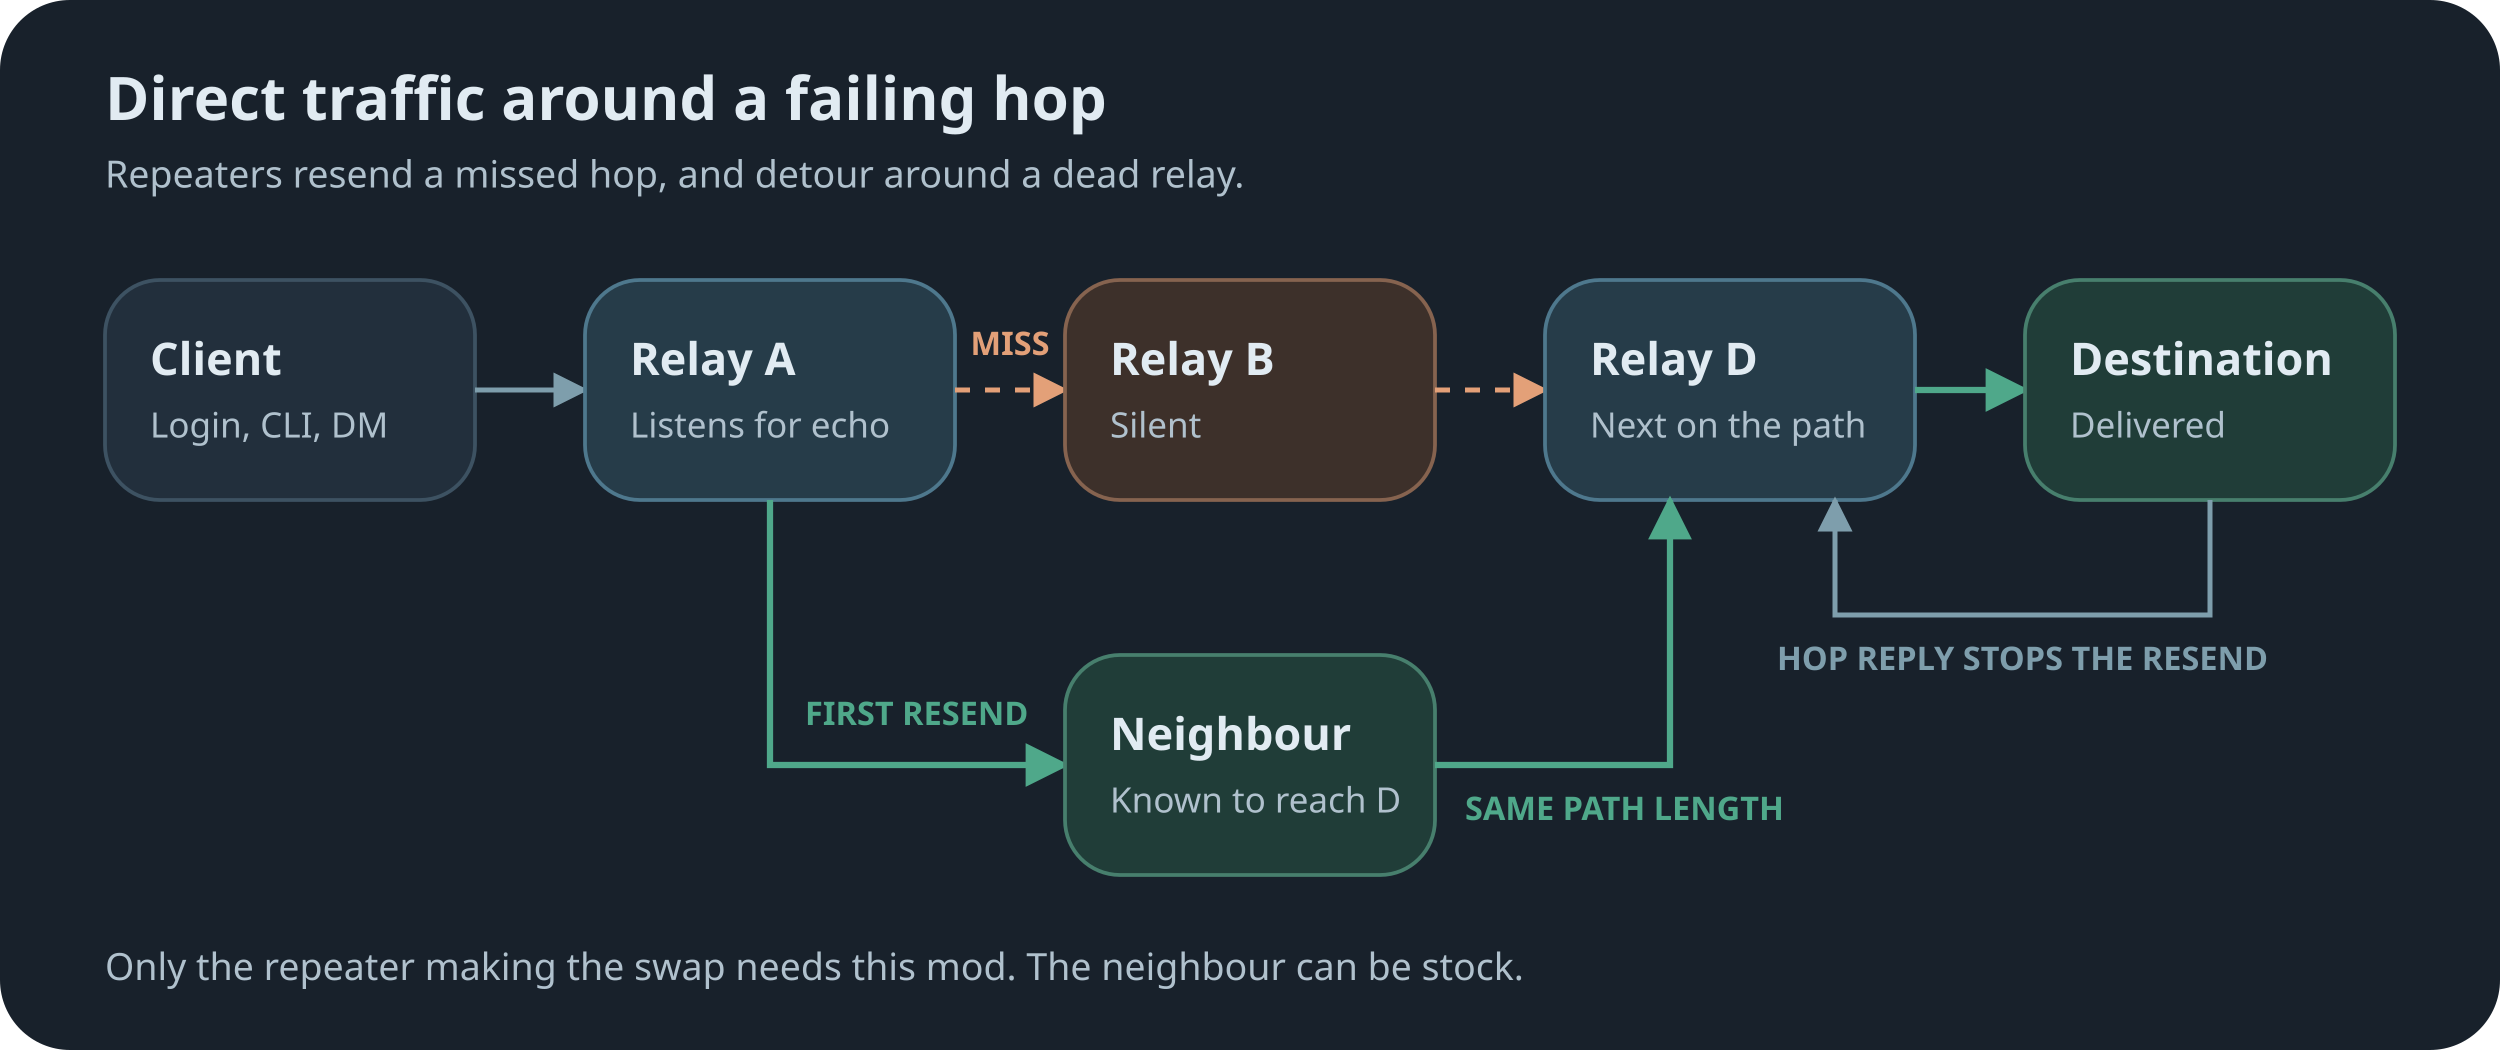
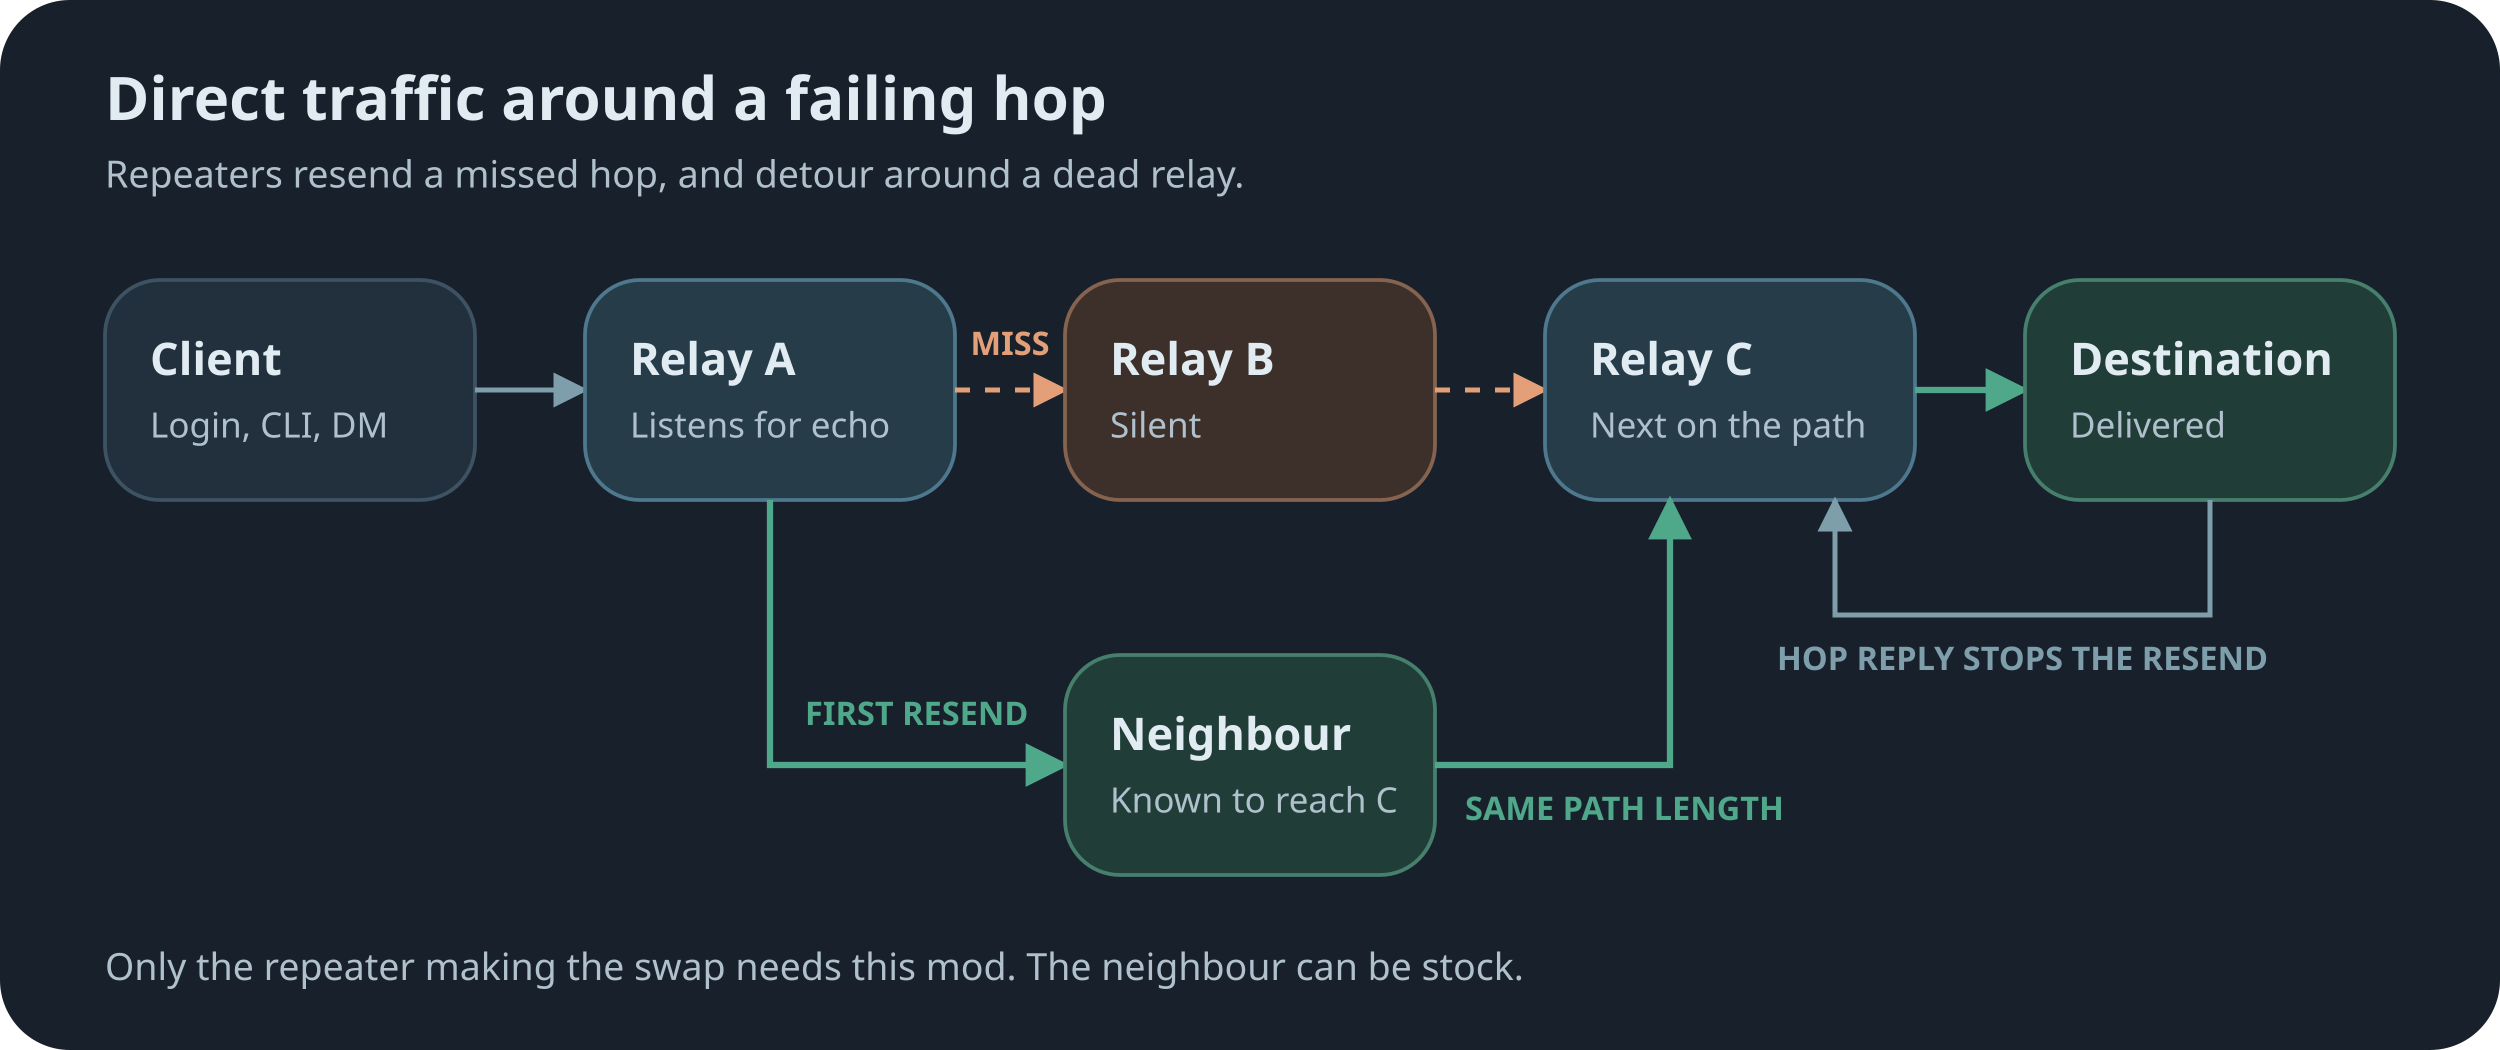
<svg xmlns="http://www.w3.org/2000/svg" viewBox="0 0 1000 420" role="img" aria-labelledby="title desc">
  <defs>
    <marker id="arrow" viewBox="0 0 10 10" refX="9" refY="5" markerWidth="7" markerHeight="7" orient="auto">
      <path d="M0 0 10 5 0 10Z" fill="#7e9eac" />
    </marker>
    <marker id="arrow-good" viewBox="0 0 10 10" refX="9" refY="5" markerWidth="7" markerHeight="7" orient="auto">
      <path d="M0 0 10 5 0 10Z" fill="#4fa88a" />
    </marker>
    <marker id="arrow-bad" viewBox="0 0 10 10" refX="9" refY="5" markerWidth="7" markerHeight="7" orient="auto">
      <path d="M0 0 10 5 0 10Z" fill="#e3a078" />
    </marker>
    <style>
      .bg{fill:#18212b}.card{fill:#222f3c;stroke:#3d5262;stroke-width:1.5}.head{font:700 24px system-ui,sans-serif;fill:#e1ebf2}.sub{font:15px system-ui,sans-serif;fill:#b0c1cd}.label{font:700 18px system-ui,sans-serif;fill:#e1ebf2}.body{font:14px system-ui,sans-serif;fill:#b0c1cd}.tag{font:700 13px system-ui,sans-serif}.line{fill:none;stroke:#7e9eac;stroke-width:2;marker-end:url(#arrow)}.good{fill:none;stroke:#4fa88a;stroke-width:2.5;marker-end:url(#arrow-good)}.bad{fill:none;stroke:#e3a078;stroke-width:2;stroke-dasharray:6 6;marker-end:url(#arrow-bad)}
    </style>
  </defs>
  <rect class="bg" width="1000" height="420" rx="28" />
  <text class="head" x="42" y="48">Direct traffic around a failing hop</text>
  <text class="sub" x="42" y="75">Repeaters resend a missed hop, and detour around a dead relay.</text>
  <rect class="card" x="42" y="112" width="148" height="88" rx="22" />
  <text class="label" x="60" y="150">Client</text>
  <text class="body" x="60" y="175">Login, CLI, DM</text>
  <path class="line" d="M190 156H234" />
  <rect x="234" y="112" width="148" height="88" rx="22" fill="#263c49" stroke="#4e788d" stroke-width="1.5" />
  <text class="label" x="252" y="150">Relay A</text>
  <text class="body" x="252" y="175">Listens for echo</text>
  <path class="bad" d="M382 156H426" />
  <text class="tag" x="404" y="142" text-anchor="middle" fill="#e3a078">MISS</text>
  <rect x="426" y="112" width="148" height="88" rx="22" fill="#3d302a" stroke="#86634f" stroke-width="1.5" />
  <text class="label" x="444" y="150">Relay B</text>
  <text class="body" x="444" y="175">Silent</text>
  <path class="bad" d="M574 156H618" />
  <rect x="618" y="112" width="148" height="88" rx="22" fill="#263c49" stroke="#4e788d" stroke-width="1.5" />
-   <text class="label" x="636" y="150">Relay D</text>
+   <text class="label" x="636" y="150">Relay C</text>
  <text class="body" x="636" y="175">Next on the path</text>
  <path class="good" d="M766 156H810" />
  <rect x="810" y="112" width="148" height="88" rx="22" fill="#203d38" stroke="#477f6d" stroke-width="1.5" />
  <text class="label" x="828" y="150">Destination</text>
  <text class="body" x="828" y="175">Delivered</text>
  <path class="good" d="M308 200V306H426" />
  <text class="tag" x="322" y="290" fill="#4fa88a">FIRST RESEND</text>
  <rect x="426" y="262" width="148" height="88" rx="22" fill="#203d38" stroke="#477f6d" stroke-width="1.5" />
  <text class="label" x="444" y="300">Neighbour</text>
-   <text class="body" x="444" y="325">Known to reach D</text>
+   <text class="body" x="444" y="325">Known to reach C</text>
  <path class="good" d="M574 306H668V200" />
  <text class="tag" x="586" y="328" fill="#4fa88a">SAME PATH LENGTH</text>
  <path class="line" d="M884 200V246H734V200" />
  <text class="tag" x="809" y="268" text-anchor="middle" fill="#7e9eac">HOP REPLY STOPS THE RESEND</text>
  <text class="sub" x="42" y="392">Only the repeater making the swap needs this mod. The neighbour can be stock.</text>
</svg>
